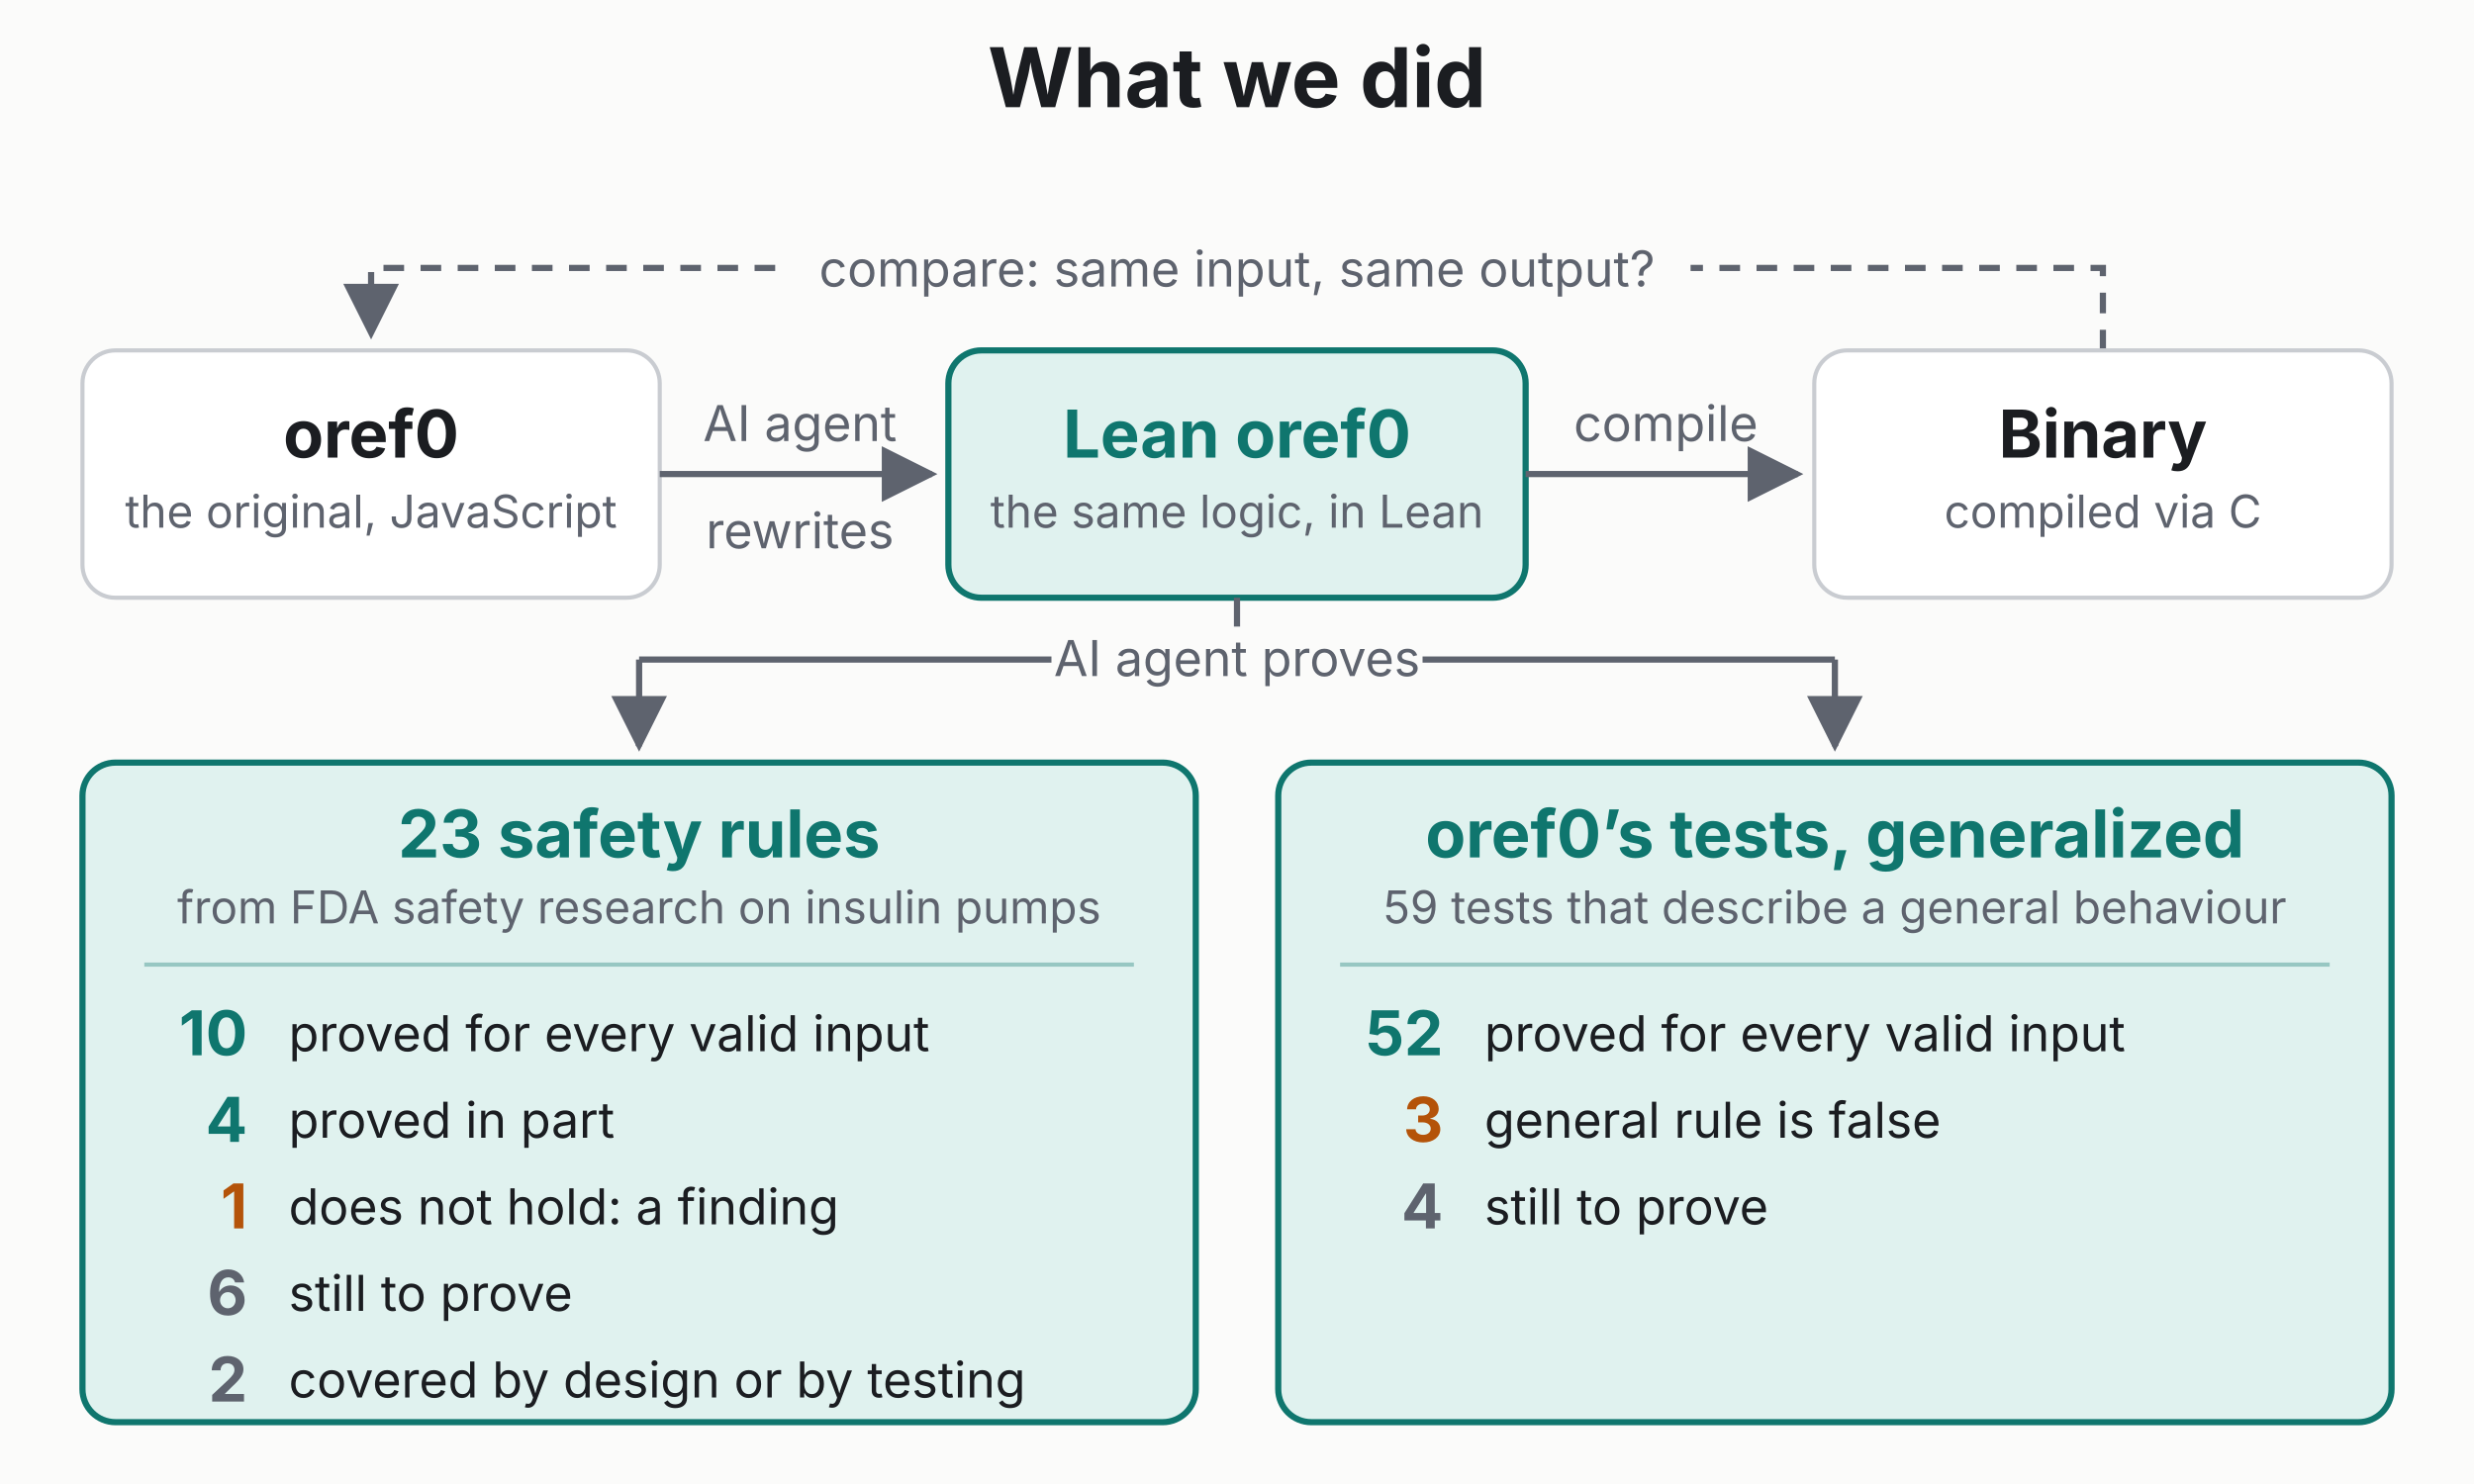
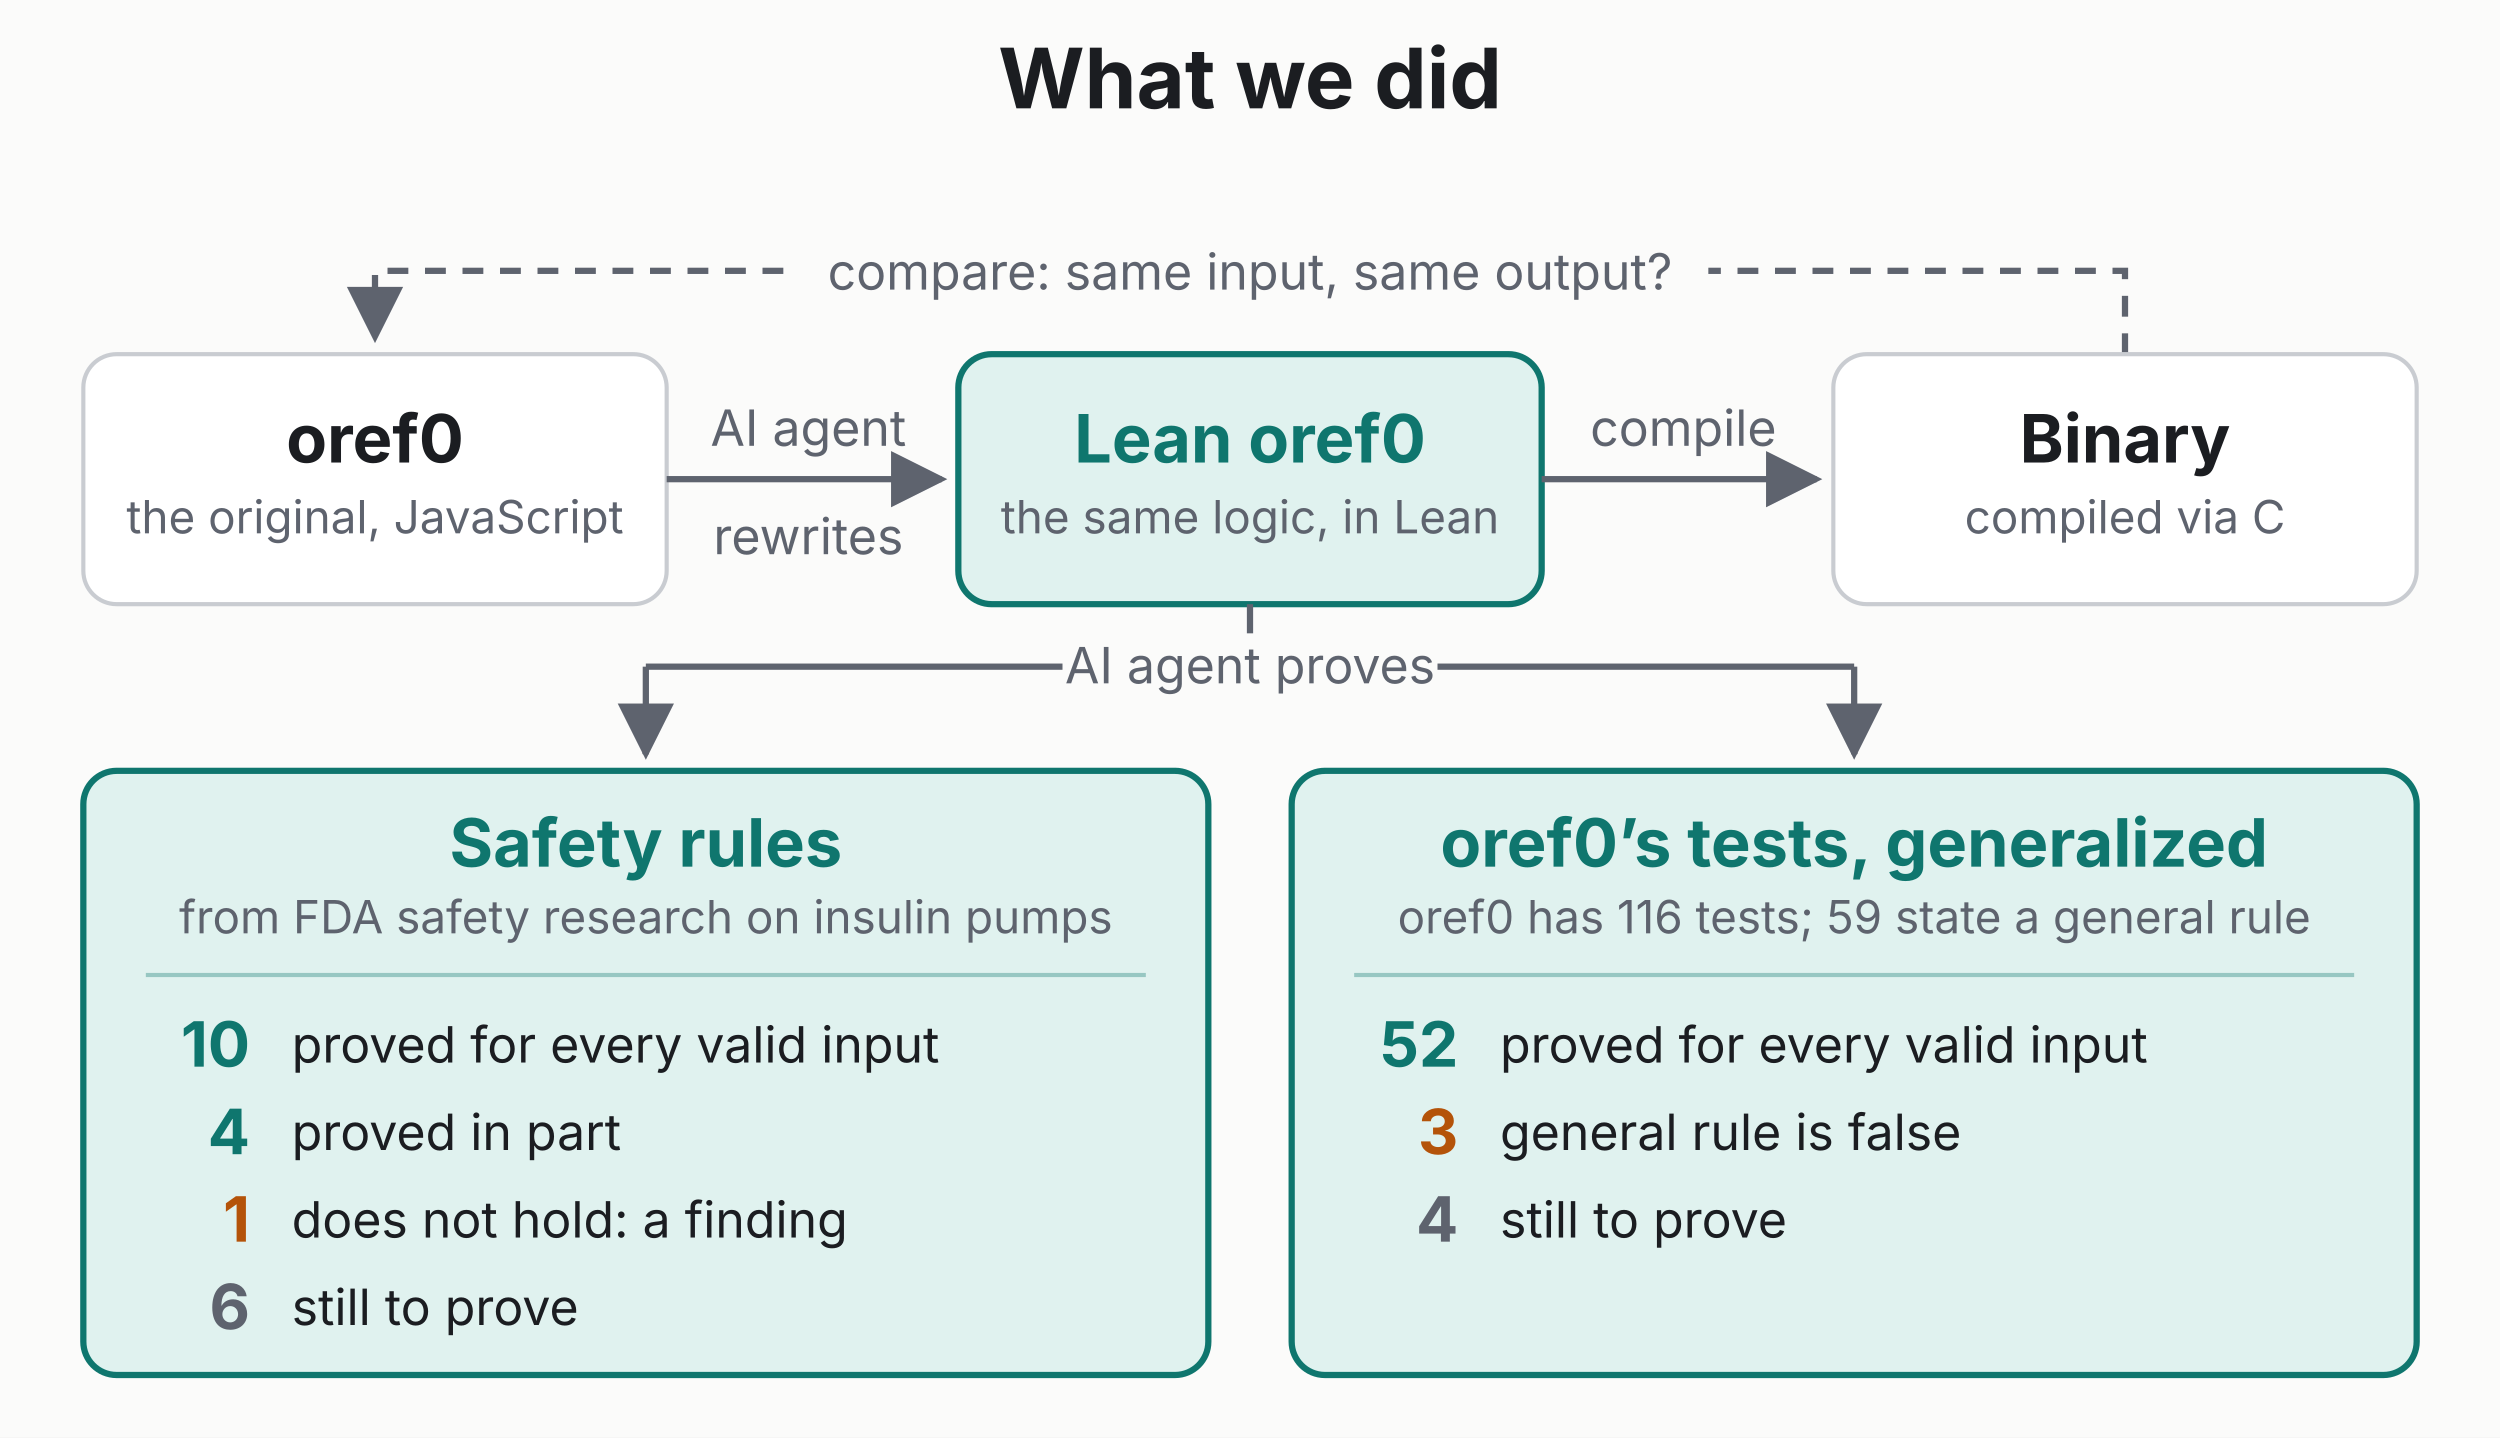
- <svg xmlns="http://www.w3.org/2000/svg" viewBox="0 0 1200 720" width="1200" height="720" role="img" aria-label="What we did. An AI agent rewrote oref0 from JavaScript into Lean, then compiled the Lean version into a binary, through C, and compared it with the original. On the Lean version it proved safety rules adapted from FDA pump-safety research and regulations: of 23 rules, 10 are proved for every input, 4 in part, 1 does not hold (a finding), 6 are still to prove and 2 are covered by design or testing. It also turned 52 of the 59 oref0 tests that describe a general behaviour into theorems for every valid input; for 3, the general rule is false.">
+ <svg xmlns="http://www.w3.org/2000/svg" viewBox="0 0 1200 690" width="1200" height="690" role="img" aria-label="What we did. An AI agent rewrote oref0 from JavaScript into Lean, compiled the Lean version into a binary via C, and compared it with the original. On the Lean version it proved two kinds of theorems. Safety rules from FDA research on insulin pumps: 10 proved for every valid input, 4 in part, 1 does not hold (a finding), 6 still to prove. oref0’s tests, generalized: of 116 tests, 59 state a general rule; 52 are proved for every valid input, for 3 the general rule is false, 4 are still to prove.">
  <defs>
    <marker id="head" viewBox="0 0 10 10" refX="9" refY="5" markerWidth="9" markerHeight="9" orient="auto-start-reverse">
      <path d="M0 0 L10 5 L0 10 z" fill="#5e636e" />
    </marker>
  </defs>
  <style>
    text { font-family: Inter, "Helvetica Neue", Arial, sans-serif; fill: #1b1d21; }
    .box { fill: #ffffff; stroke: #c9ccd1; stroke-width: 2; }
    .main { fill: #e0f2ef; stroke: #0f766e; stroke-width: 3; }
    .heading { font-size: 40px; font-weight: 700; }
    .title { font-size: 32px; font-weight: 700; }
    .sub { font-size: 22px; fill: #5e636e; }
    .label { font-size: 24px; fill: #5e636e; }
    .accent { fill: #0f766e; }
    .warn { fill: #b45309; }
    .num { font-size: 30px; font-weight: 700; }
    .item { font-size: 24px; }
    .line { stroke: #5e636e; stroke-width: 3; fill: none; }
    .dash { stroke-dasharray: 10 8; }
  </style>
-   <rect id="bg" width="1200" height="720" fill="#fbfbfa" />
+   <rect id="bg" width="1200" height="690" fill="#fbfbfa" />
  <text class="heading" x="600" y="52" text-anchor="middle">What we did</text>
  <path class="line dash" d="M1020 170 V130 H180 V162" marker-end="url(#head)" />
  <rect x="380" y="112" width="440" height="36" fill="#fbfbfa" />
  <text class="label" x="600" y="139" text-anchor="middle">compare: same input, same output?</text>
  <rect class="box" x="40" y="170" width="280" height="120" rx="16" />
  <text class="title" x="180" y="222" text-anchor="middle">oref0</text>
  <text class="sub" x="180" y="256" text-anchor="middle">the original, JavaScript</text>
  <rect class="main" x="460" y="170" width="280" height="120" rx="16" />
  <text class="title accent" x="600" y="222" text-anchor="middle">Lean oref0</text>
  <text class="sub" x="600" y="256" text-anchor="middle">the same logic, in Lean</text>
  <rect class="box" x="880" y="170" width="280" height="120" rx="16" />
  <text class="title" x="1020" y="222" text-anchor="middle">Binary</text>
  <text class="sub" x="1020" y="256" text-anchor="middle">compiled via C</text>
  <path class="line" d="M320 230 H452" marker-end="url(#head)" />
  <text class="label" x="388" y="214" text-anchor="middle">AI agent</text>
  <text class="label" x="388" y="266" text-anchor="middle">rewrites</text>
  <path class="line" d="M740 230 H872" marker-end="url(#head)" />
  <text class="label" x="808" y="214" text-anchor="middle">compile</text>
  <path class="line" d="M600 290 V320 M310 320 H890 M310 320 V362 M890 320 V362" />
  <path class="line" d="M310 340 V362" marker-end="url(#head)" />
  <path class="line" d="M890 340 V362" marker-end="url(#head)" />
  <rect x="510" y="304" width="180" height="32" fill="#fbfbfa" />
  <text class="label" x="600" y="328" text-anchor="middle">AI agent proves</text>
-   <rect class="main" x="40" y="370" width="540" height="320" rx="16" />
-   <text class="title accent" x="310" y="416" text-anchor="middle">23 safety rules</text>
+   <rect class="main" x="40" y="370" width="540" height="290" rx="16" />
+   <text class="title accent" x="310" y="416" text-anchor="middle">Safety rules</text>
  <text class="sub" x="310" y="448" text-anchor="middle">from FDA safety research on insulin pumps</text>
  <line x1="70" y1="468" x2="550" y2="468" stroke="#0f766e" stroke-opacity="0.35" stroke-width="2" />
  <text class="num accent" x="120" y="512" text-anchor="end">10</text>
  <text class="item" x="140" y="510">proved for every valid input</text>
  <text class="num accent" x="120" y="554" text-anchor="end">4</text>
  <text class="item" x="140" y="552">proved in part</text>
  <text class="num warn" x="120" y="596" text-anchor="end">1</text>
  <text class="item" x="140" y="594">does not hold: a finding</text>
  <text class="num" x="120" y="638" text-anchor="end" style="fill:#5e636e">6</text>
  <text class="item" x="140" y="636">still to prove</text>
-   <text class="num" x="120" y="680" text-anchor="end" style="fill:#5e636e">2</text>
-   <text class="item" x="140" y="678">covered by design or by testing</text>
-   <rect class="main" x="620" y="370" width="540" height="320" rx="16" />
+   <rect class="main" x="620" y="370" width="540" height="290" rx="16" />
  <text class="title accent" x="890" y="416" text-anchor="middle">oref0’s tests, generalized</text>
-   <text class="sub" x="890" y="448" text-anchor="middle">59 tests that describe a general behaviour</text>
+   <text class="sub" x="890" y="448" text-anchor="middle">oref0 has 116 tests; 59 state a general rule</text>
  <line x1="650" y1="468" x2="1130" y2="468" stroke="#0f766e" stroke-opacity="0.35" stroke-width="2" />
  <text class="num accent" x="700" y="512" text-anchor="end">52</text>
  <text class="item" x="720" y="510">proved for every valid input</text>
  <text class="num warn" x="700" y="554" text-anchor="end">3</text>
  <text class="item" x="720" y="552">general rule is false</text>
  <text class="num" x="700" y="596" text-anchor="end" style="fill:#5e636e">4</text>
  <text class="item" x="720" y="594">still to prove</text>
</svg>
